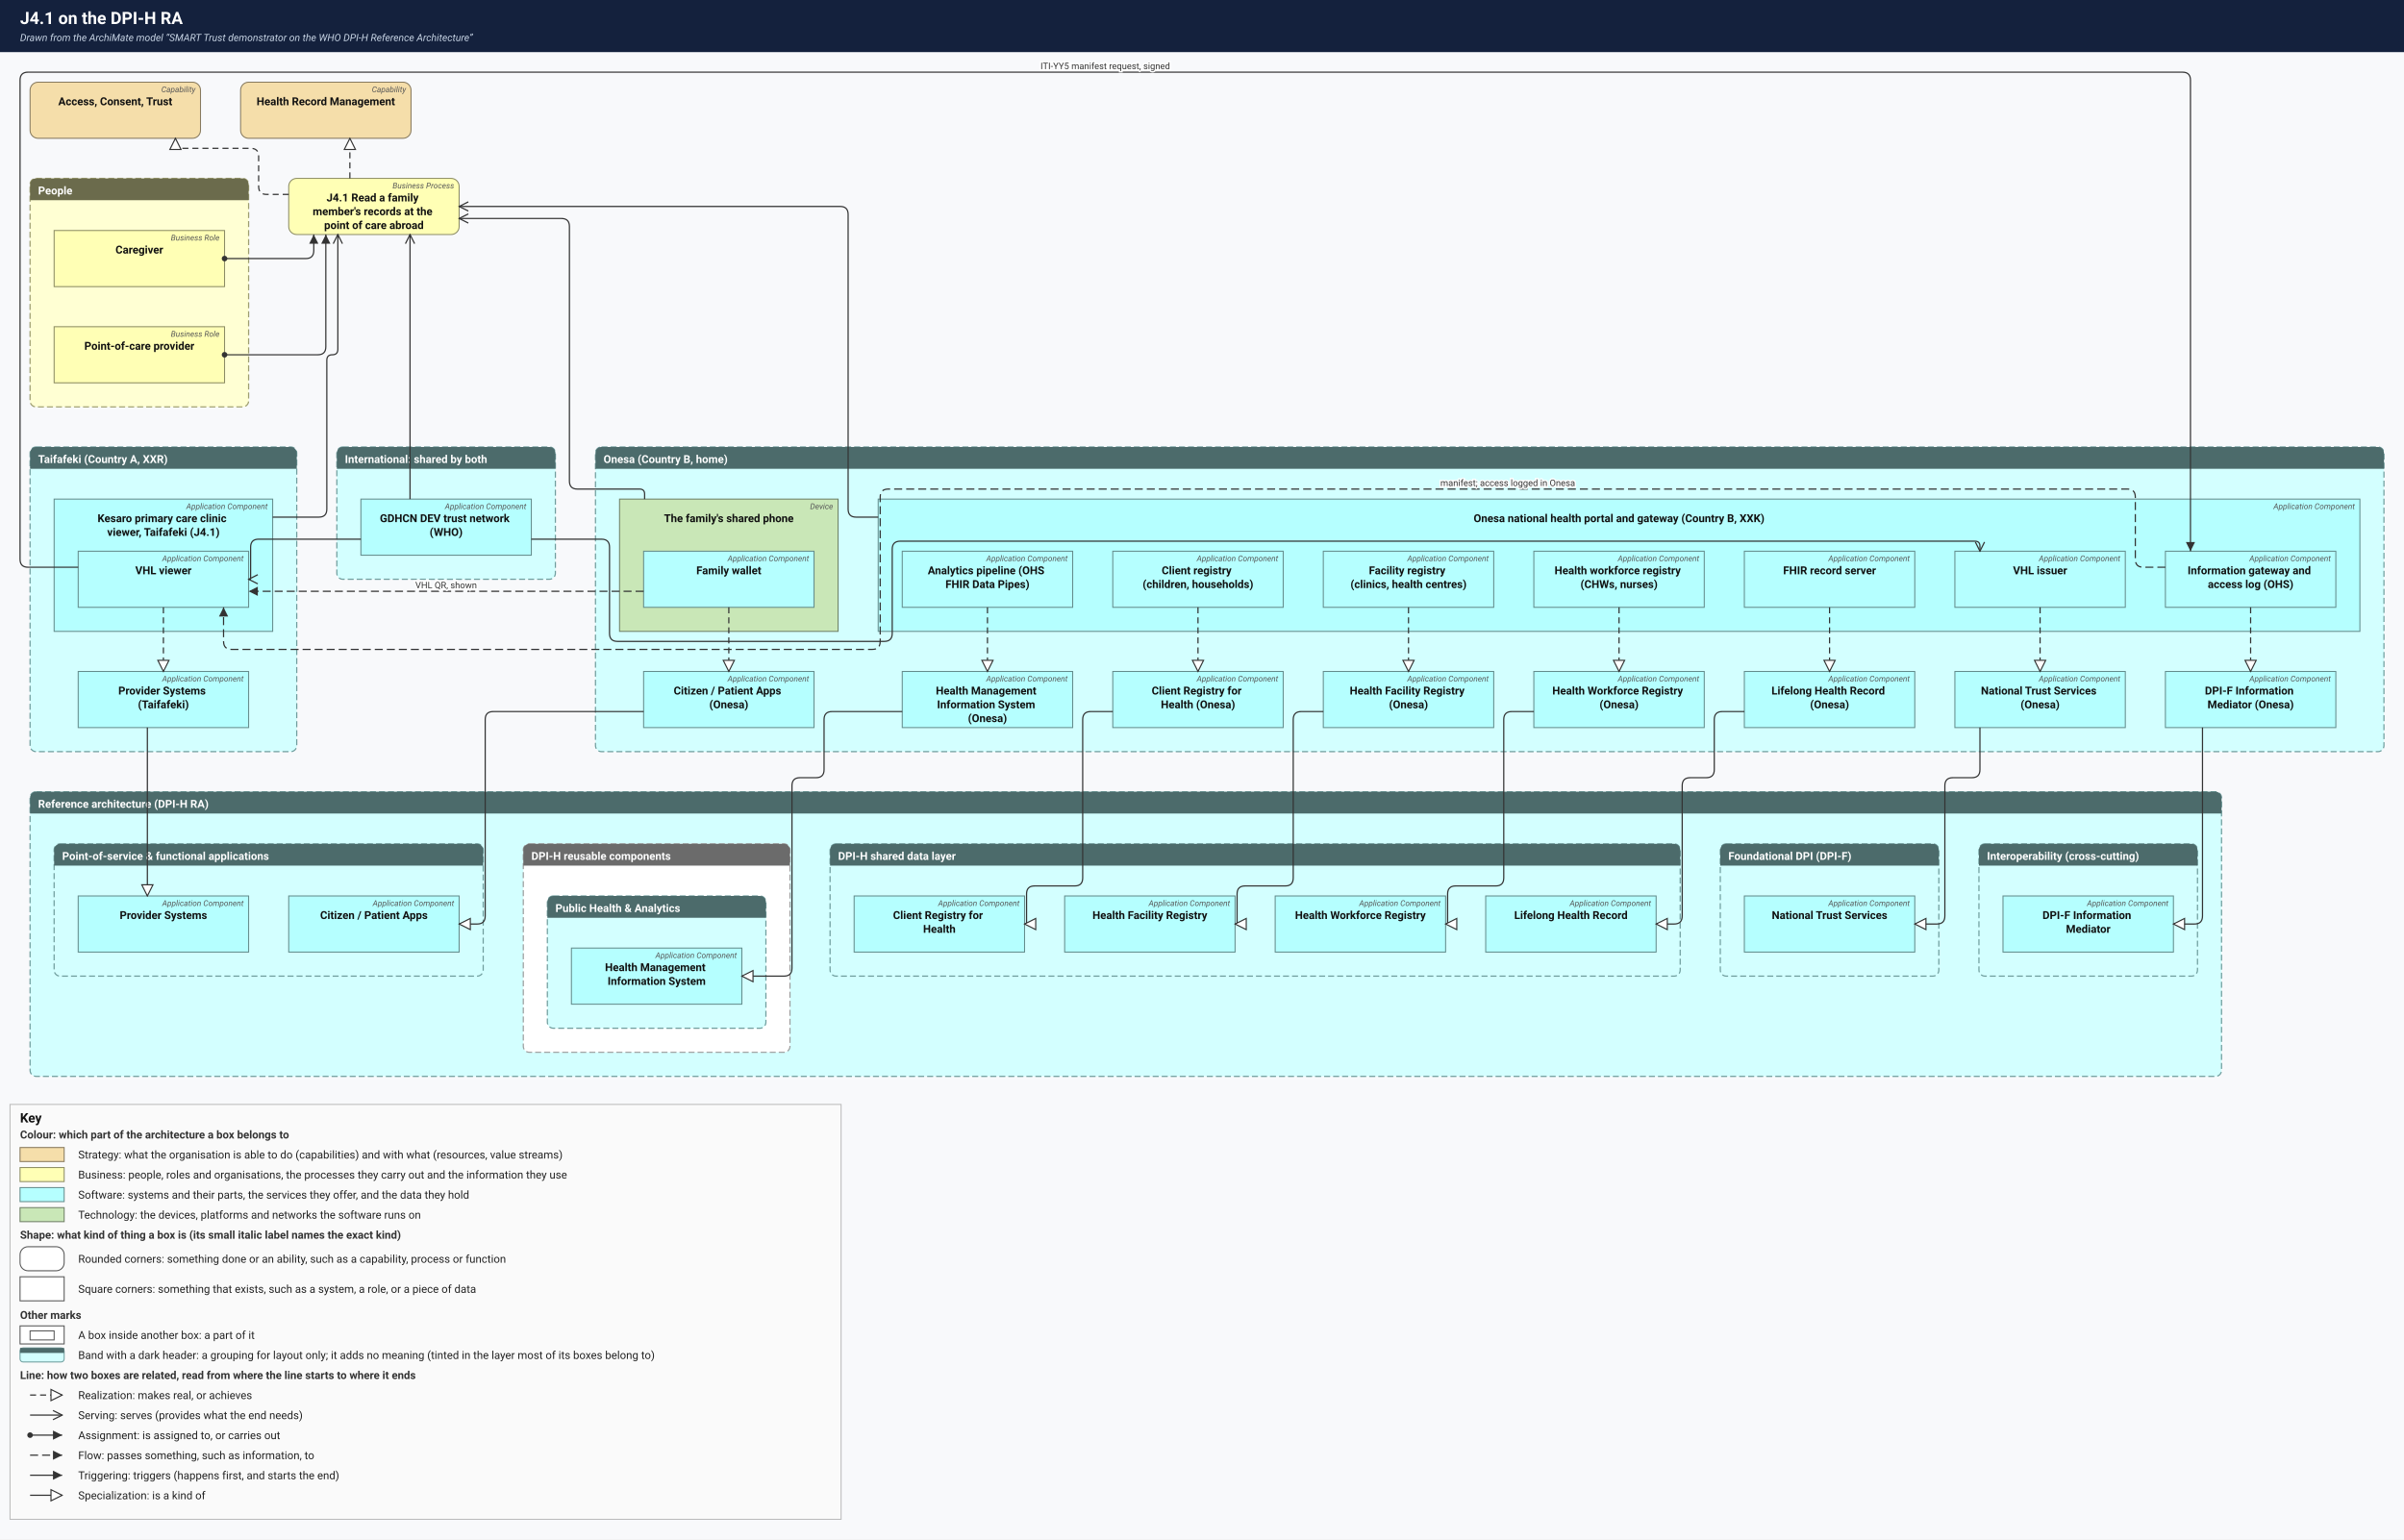
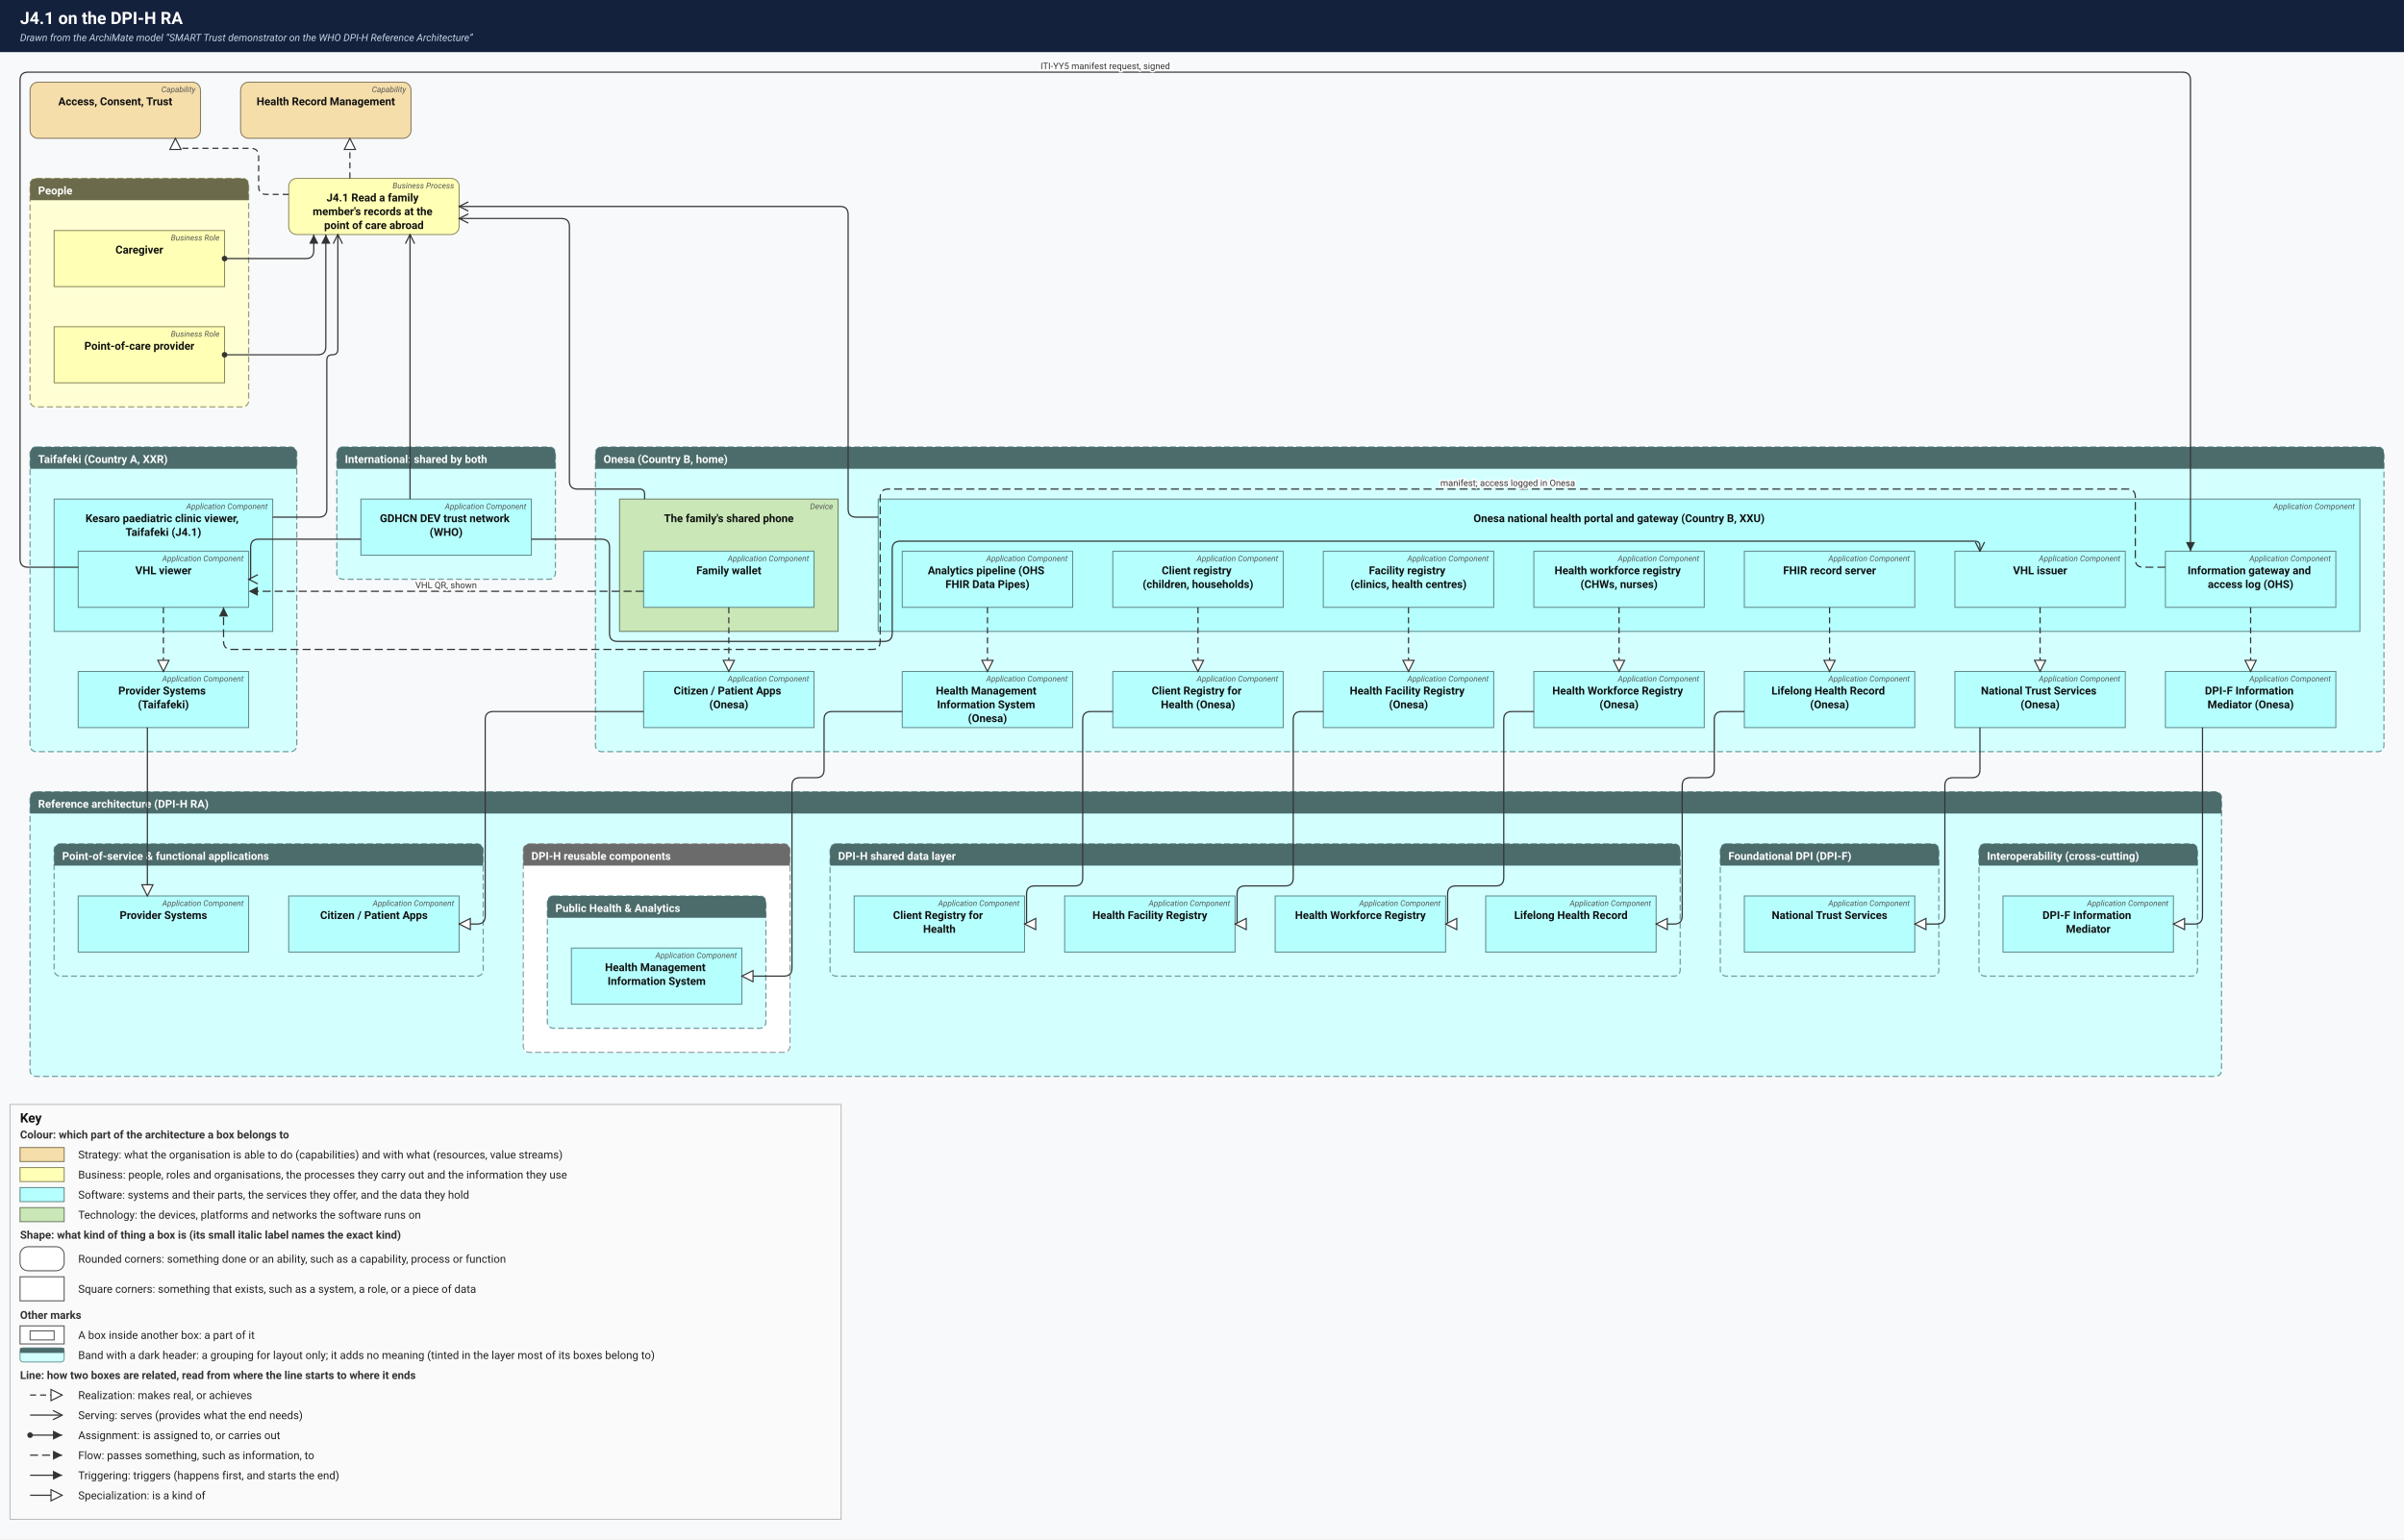
<svg xmlns="http://www.w3.org/2000/svg" viewBox="-6 -58 2398 1536" width="2398" height="1536" role="img" aria-labelledby="av-title">
  <style>
.av-name{font:600 11px system-ui, -apple-system, "Segoe UI", Roboto, "Helvetica Neue", Arial, "Noto Sans", sans-serif;fill:#111}
.av-type{font:italic 8px system-ui, -apple-system, "Segoe UI", Roboto, "Helvetica Neue", Arial, "Noto Sans", sans-serif;fill:#555}
.av-group{font:600 11px system-ui, -apple-system, "Segoe UI", Roboto, "Helvetica Neue", Arial, "Noto Sans", sans-serif;fill:#333}
.av-note{font:10px system-ui, -apple-system, "Segoe UI", Roboto, "Helvetica Neue", Arial, "Noto Sans", sans-serif;fill:#222}
.av-key{font:11px system-ui, -apple-system, "Segoe UI", Roboto, "Helvetica Neue", Arial, "Noto Sans", sans-serif;fill:#222}
.av-keyh{font:600 11px system-ui, -apple-system, "Segoe UI", Roboto, "Helvetica Neue", Arial, "Noto Sans", sans-serif;fill:#333}
.av-keyt{font:700 13px system-ui, -apple-system, "Segoe UI", Roboto, "Helvetica Neue", Arial, "Noto Sans", sans-serif;fill:#111}
.av-rel{font:9px system-ui, -apple-system, "Segoe UI", Roboto, "Helvetica Neue", Arial, "Noto Sans", sans-serif;fill:#333;paint-order:stroke;stroke:#fff;stroke-width:3px}
a:hover rect,a:hover polygon,a:focus rect,a:focus polygon{stroke:#06c;stroke-width:2.5}
</style>
  <defs>
    <marker id="arrow-open" viewBox="0 0 12 12" refX="11" refY="6" markerWidth="11" markerHeight="11" orient="auto-start-reverse" markerUnits="userSpaceOnUse">
      <path d="M1 1 L11 6 L1 11" fill="none" stroke="#333" stroke-width="1.3" />
    </marker>
    <marker id="arrow-filled" viewBox="0 0 12 12" refX="11" refY="6" markerWidth="11" markerHeight="11" orient="auto-start-reverse" markerUnits="userSpaceOnUse">
      <path d="M1 1 L11 6 L1 11 Z" fill="#333" />
    </marker>
    <marker id="arrow-small" viewBox="0 0 10 10" refX="9" refY="5" markerWidth="8" markerHeight="8" orient="auto-start-reverse" markerUnits="userSpaceOnUse">
      <path d="M1 1 L9 5 L1 9" fill="none" stroke="#333" stroke-width="1.2" />
    </marker>
    <marker id="triangle-hollow" viewBox="0 0 14 14" refX="13" refY="7" markerWidth="13" markerHeight="13" orient="auto-start-reverse" markerUnits="userSpaceOnUse">
      <path d="M1 1 L13 7 L1 13 Z" fill="#fff" stroke="#333" stroke-width="1.2" />
    </marker>
    <marker id="diamond-filled" viewBox="0 0 16 10" refX="1" refY="5" markerWidth="16" markerHeight="10" orient="auto-start-reverse" markerUnits="userSpaceOnUse">
      <path d="M1 5 L8 1 L15 5 L8 9 Z" fill="#333" />
    </marker>
    <marker id="diamond-hollow" viewBox="0 0 16 10" refX="1" refY="5" markerWidth="16" markerHeight="10" orient="auto-start-reverse" markerUnits="userSpaceOnUse">
      <path d="M1 5 L8 1 L15 5 L8 9 Z" fill="#fff" stroke="#333" stroke-width="1.2" />
    </marker>
    <marker id="dot" viewBox="0 0 8 8" refX="4" refY="4" markerWidth="7" markerHeight="7" orient="auto" markerUnits="userSpaceOnUse">
      <circle cx="4" cy="4" r="3.2" fill="#333" />
    </marker>
    <pattern id="missing" width="8" height="8" patternUnits="userSpaceOnUse" patternTransform="rotate(45)">
      <rect width="8" height="8" fill="#fff" />
      <line x1="0" y1="0" x2="0" y2="8" stroke="#d33" stroke-width="2" />
    </pattern>
  </defs>
  <rect x="-6" y="-58" width="2398" height="1536" fill="#f8f9fb" />
  <rect x="-6" y="-58" width="2398" height="52" fill="#14213d" />
  <text x="14" y="-34" style="font:700 17px system-ui, -apple-system, &quot;Segoe UI&quot;, Roboto, &quot;Helvetica Neue&quot;, Arial, &quot;Noto Sans&quot;, sans-serif;fill:#fff">J4.1 on the DPI-H RA</text>
  <text x="14" y="-17" style="font:italic 10px system-ui, -apple-system, &quot;Segoe UI&quot;, Roboto, &quot;Helvetica Neue&quot;, Arial, &quot;Noto Sans&quot;, sans-serif;fill:#c9d6e6">Drawn from the ArchiMate model “SMART Trust demonstrator on the WHO DPI-H Reference Architecture”</text>
  <a href="../../../en/smart-trust-demo/archimate/0.1.0/element/access-consent-trust/" target="_top">
    <rect x="24" y="24" width="170" height="56" rx="8" fill="#f5deaa" stroke="#877a5e" stroke-width="1" />
    <text class="av-type" x="189" y="34" text-anchor="end">Capability</text>
    <text class="av-name" x="109" y="47" text-anchor="middle">
      <tspan x="109" dy="0">Access, Consent, Trust</tspan>
    </text>
  </a>
  <a href="../../../en/smart-trust-demo/archimate/0.1.0/element/health-record-management/" target="_top">
    <rect x="234" y="24" width="170" height="56" rx="8" fill="#f5deaa" stroke="#877a5e" stroke-width="1" />
    <text class="av-type" x="399" y="34" text-anchor="end">Capability</text>
    <text class="av-name" x="319" y="47" text-anchor="middle">
      <tspan x="319" dy="0">Health Record Management</tspan>
    </text>
  </a>
  <a href="../../../en/smart-trust-demo/archimate/0.1.0/element/people/" target="_top">
    <rect x="24" y="120" width="218" height="228" rx="6" fill="#ffffd3" stroke="#9e9e70" stroke-width="1.2" stroke-dasharray="6 3" />
    <path d="M24 126 a6 6 0 0 1 6 -6 h206 a6 6 0 0 1 6 6 v15.75 h-218 z" fill="#6b6b4c" />
    <text class="av-group" x="32" y="136" style="fill:#fff">People</text>
  </a>
  <a href="../../../en/smart-trust-demo/archimate/0.1.0/element/caregiver/" target="_top">
    <rect x="48" y="172" width="170" height="56" fill="#ffffb5" stroke="#8c8c64" stroke-width="1" />
    <text class="av-type" x="213" y="182" text-anchor="end">Business Role</text>
    <text class="av-name" x="133" y="195" text-anchor="middle">
      <tspan x="133" dy="0">Caregiver</tspan>
    </text>
  </a>
  <a href="../../../en/smart-trust-demo/archimate/0.1.0/element/point-of-care-provider/" target="_top">
    <rect x="48" y="268" width="170" height="56" fill="#ffffb5" stroke="#8c8c64" stroke-width="1" />
    <text class="av-type" x="213" y="278" text-anchor="end">Business Role</text>
    <text class="av-name" x="133" y="291" text-anchor="middle">
      <tspan x="133" dy="0">Point-of-care provider</tspan>
    </text>
  </a>
  <a href="../../../en/smart-trust-demo/archimate/0.1.0/element/j4-1-read-a-family-member-s-records-at-the-point-of-care/" target="_top">
    <rect x="282" y="120" width="170" height="56" rx="8" fill="#ffffb5" stroke="#8c8c64" stroke-width="1" />
    <text class="av-type" x="447" y="130" text-anchor="end">Business Process</text>
    <text class="av-name" x="367" y="143" text-anchor="middle">
      <tspan x="367" dy="0">J4.1 Read a family</tspan>
      <tspan x="367" dy="13.75">member's records at the</tspan>
      <tspan x="367" dy="13.75">point of care abroad</tspan>
    </text>
  </a>
  <a href="../../../en/smart-trust-demo/archimate/0.1.0/element/taifafeki-country-a-xxr/" target="_top">
    <rect x="24" y="388" width="266" height="304" rx="6" fill="#d3ffff" stroke="#709e9e" stroke-width="1.2" stroke-dasharray="6 3" />
    <path d="M24 394 a6 6 0 0 1 6 -6 h254 a6 6 0 0 1 6 6 v15.75 h-266 z" fill="#4c6b6b" />
    <text class="av-group" x="32" y="404" style="fill:#fff">Taifafeki (Country A, XXR)</text>
  </a>
-   <a href="../../../en/smart-trust-demo/archimate/0.1.0/element/kesaro-primary-care-clinic-viewer-taifafeki-j4-1/" target="_top">
+   <a href="../../../en/smart-trust-demo/archimate/0.1.0/element/kesaro-paediatric-clinic-viewer-taifafeki-j4-1/" target="_top">
    <rect x="48" y="440" width="218" height="132" fill="#b5ffff" stroke="#648c8c" stroke-width="1" />
    <text class="av-type" x="261" y="450" text-anchor="end">Application Component</text>
    <text class="av-name" x="157" y="463" text-anchor="middle">
-       <tspan x="157" dy="0">Kesaro primary care clinic</tspan>
-       <tspan x="157" dy="13.75">viewer, Taifafeki (J4.1)</tspan>
+       <tspan x="157" dy="0">Kesaro paediatric clinic viewer,</tspan>
+       <tspan x="157" dy="13.75">Taifafeki (J4.1)</tspan>
    </text>
  </a>
  <a href="../../../en/smart-trust-demo/archimate/0.1.0/element/vhl-viewer/" target="_top">
    <rect x="72" y="492" width="170" height="56" fill="#b5ffff" stroke="#648c8c" stroke-width="1" />
    <text class="av-type" x="237" y="502" text-anchor="end">Application Component</text>
    <text class="av-name" x="157" y="515" text-anchor="middle">
      <tspan x="157" dy="0">VHL viewer</tspan>
    </text>
  </a>
  <a href="../../../en/smart-trust-demo/archimate/0.1.0/element/provider-systems-taifafeki/" target="_top">
    <rect x="72" y="612" width="170" height="56" fill="#b5ffff" stroke="#648c8c" stroke-width="1" />
    <text class="av-type" x="237" y="622" text-anchor="end">Application Component</text>
    <text class="av-name" x="157" y="635" text-anchor="middle">
      <tspan x="157" dy="0">Provider Systems</tspan>
      <tspan x="157" dy="13.75">(Taifafeki)</tspan>
    </text>
  </a>
  <a href="../../../en/smart-trust-demo/archimate/0.1.0/element/international-shared-by-both/" target="_top">
    <rect x="330" y="388" width="218" height="132" rx="6" fill="#d3ffff" stroke="#709e9e" stroke-width="1.2" stroke-dasharray="6 3" />
    <path d="M330 394 a6 6 0 0 1 6 -6 h206 a6 6 0 0 1 6 6 v15.75 h-218 z" fill="#4c6b6b" />
    <text class="av-group" x="338" y="404" style="fill:#fff">International: shared by both</text>
  </a>
  <a href="../../../en/smart-trust-demo/archimate/0.1.0/element/gdhcn-dev-trust-network-who/" target="_top">
    <rect x="354" y="440" width="170" height="56" fill="#b5ffff" stroke="#648c8c" stroke-width="1" />
    <text class="av-type" x="519" y="450" text-anchor="end">Application Component</text>
    <text class="av-name" x="439" y="463" text-anchor="middle">
      <tspan x="439" dy="0">GDHCN DEV trust network</tspan>
      <tspan x="439" dy="13.75">(WHO)</tspan>
    </text>
  </a>
  <a href="../../../en/smart-trust-demo/archimate/0.1.0/element/onesa-country-b-home/" target="_top">
    <rect x="588" y="388" width="1784" height="304" rx="6" fill="#d3ffff" stroke="#709e9e" stroke-width="1.2" stroke-dasharray="6 3" />
    <path d="M588 394 a6 6 0 0 1 6 -6 h1772 a6 6 0 0 1 6 6 v15.75 h-1784 z" fill="#4c6b6b" />
    <text class="av-group" x="596" y="404" style="fill:#fff">Onesa (Country B, home)</text>
  </a>
  <a href="../../../en/smart-trust-demo/archimate/0.1.0/element/the-family-s-shared-phone/" target="_top">
    <rect x="612" y="440" width="218" height="132" fill="#c9e7b7" stroke="#6f7f65" stroke-width="1" />
    <text class="av-type" x="825" y="450" text-anchor="end">Device</text>
    <text class="av-name" x="721" y="463" text-anchor="middle">
      <tspan x="721" dy="0">The family's shared phone</tspan>
    </text>
  </a>
  <a href="../../../en/smart-trust-demo/archimate/0.1.0/element/family-wallet/" target="_top">
    <rect x="636" y="492" width="170" height="56" fill="#b5ffff" stroke="#648c8c" stroke-width="1" />
    <text class="av-type" x="801" y="502" text-anchor="end">Application Component</text>
    <text class="av-name" x="721" y="515" text-anchor="middle">
      <tspan x="721" dy="0">Family wallet</tspan>
    </text>
  </a>
-   <a href="../../../en/smart-trust-demo/archimate/0.1.0/element/onesa-national-health-portal-and-gateway-country-b-xxk/" target="_top">
+   <a href="../../../en/smart-trust-demo/archimate/0.1.0/element/onesa-national-health-portal-and-gateway-country-b-xxu/" target="_top">
    <rect x="870" y="440" width="1478" height="132" fill="#b5ffff" stroke="#648c8c" stroke-width="1" />
    <text class="av-type" x="2343" y="450" text-anchor="end">Application Component</text>
    <text class="av-name" x="1609" y="463" text-anchor="middle">
-       <tspan x="1609" dy="0">Onesa national health portal and gateway (Country B, XXK)</tspan>
+       <tspan x="1609" dy="0">Onesa national health portal and gateway (Country B, XXU)</tspan>
    </text>
  </a>
  <a href="../../../en/smart-trust-demo/archimate/0.1.0/element/analytics-pipeline-ohs-fhir-data-pipes/" target="_top">
    <rect x="894" y="492" width="170" height="56" fill="#b5ffff" stroke="#648c8c" stroke-width="1" />
    <text class="av-type" x="1059" y="502" text-anchor="end">Application Component</text>
    <text class="av-name" x="979" y="515" text-anchor="middle">
      <tspan x="979" dy="0">Analytics pipeline (OHS</tspan>
      <tspan x="979" dy="13.75">FHIR Data Pipes)</tspan>
    </text>
  </a>
  <a href="../../../en/smart-trust-demo/archimate/0.1.0/element/client-registry-children-households/" target="_top">
    <rect x="1104" y="492" width="170" height="56" fill="#b5ffff" stroke="#648c8c" stroke-width="1" />
    <text class="av-type" x="1269" y="502" text-anchor="end">Application Component</text>
    <text class="av-name" x="1189" y="515" text-anchor="middle">
      <tspan x="1189" dy="0">Client registry</tspan>
      <tspan x="1189" dy="13.75">(children, households)</tspan>
    </text>
  </a>
  <a href="../../../en/smart-trust-demo/archimate/0.1.0/element/facility-registry-clinics-health-centres/" target="_top">
    <rect x="1314" y="492" width="170" height="56" fill="#b5ffff" stroke="#648c8c" stroke-width="1" />
    <text class="av-type" x="1479" y="502" text-anchor="end">Application Component</text>
    <text class="av-name" x="1399" y="515" text-anchor="middle">
      <tspan x="1399" dy="0">Facility registry</tspan>
      <tspan x="1399" dy="13.75">(clinics, health centres)</tspan>
    </text>
  </a>
  <a href="../../../en/smart-trust-demo/archimate/0.1.0/element/health-workforce-registry-chws-nurses/" target="_top">
    <rect x="1524" y="492" width="170" height="56" fill="#b5ffff" stroke="#648c8c" stroke-width="1" />
    <text class="av-type" x="1689" y="502" text-anchor="end">Application Component</text>
    <text class="av-name" x="1609" y="515" text-anchor="middle">
      <tspan x="1609" dy="0">Health workforce registry</tspan>
      <tspan x="1609" dy="13.75">(CHWs, nurses)</tspan>
    </text>
  </a>
  <a href="../../../en/smart-trust-demo/archimate/0.1.0/element/fhir-record-server/" target="_top">
    <rect x="1734" y="492" width="170" height="56" fill="#b5ffff" stroke="#648c8c" stroke-width="1" />
    <text class="av-type" x="1899" y="502" text-anchor="end">Application Component</text>
    <text class="av-name" x="1819" y="515" text-anchor="middle">
      <tspan x="1819" dy="0">FHIR record server</tspan>
    </text>
  </a>
  <a href="../../../en/smart-trust-demo/archimate/0.1.0/element/vhl-issuer/" target="_top">
    <rect x="1944" y="492" width="170" height="56" fill="#b5ffff" stroke="#648c8c" stroke-width="1" />
    <text class="av-type" x="2109" y="502" text-anchor="end">Application Component</text>
    <text class="av-name" x="2029" y="515" text-anchor="middle">
      <tspan x="2029" dy="0">VHL issuer</tspan>
    </text>
  </a>
  <a href="../../../en/smart-trust-demo/archimate/0.1.0/element/information-gateway-and-access-log-ohs/" target="_top">
    <rect x="2154" y="492" width="170" height="56" fill="#b5ffff" stroke="#648c8c" stroke-width="1" />
    <text class="av-type" x="2319" y="502" text-anchor="end">Application Component</text>
    <text class="av-name" x="2239" y="515" text-anchor="middle">
      <tspan x="2239" dy="0">Information gateway and</tspan>
      <tspan x="2239" dy="13.75">access log (OHS)</tspan>
    </text>
  </a>
  <a href="../../../en/smart-trust-demo/archimate/0.1.0/element/citizen-patient-apps-onesa/" target="_top">
    <rect x="636" y="612" width="170" height="56" fill="#b5ffff" stroke="#648c8c" stroke-width="1" />
    <text class="av-type" x="801" y="622" text-anchor="end">Application Component</text>
    <text class="av-name" x="721" y="635" text-anchor="middle">
      <tspan x="721" dy="0">Citizen / Patient Apps</tspan>
      <tspan x="721" dy="13.75">(Onesa)</tspan>
    </text>
  </a>
  <a href="../../../en/smart-trust-demo/archimate/0.1.0/element/health-management-information-system-onesa/" target="_top">
    <rect x="894" y="612" width="170" height="56" fill="#b5ffff" stroke="#648c8c" stroke-width="1" />
    <text class="av-type" x="1059" y="622" text-anchor="end">Application Component</text>
    <text class="av-name" x="979" y="635" text-anchor="middle">
      <tspan x="979" dy="0">Health Management</tspan>
      <tspan x="979" dy="13.75">Information System</tspan>
      <tspan x="979" dy="13.75">(Onesa)</tspan>
    </text>
  </a>
  <a href="../../../en/smart-trust-demo/archimate/0.1.0/element/client-registry-for-health-onesa/" target="_top">
    <rect x="1104" y="612" width="170" height="56" fill="#b5ffff" stroke="#648c8c" stroke-width="1" />
    <text class="av-type" x="1269" y="622" text-anchor="end">Application Component</text>
    <text class="av-name" x="1189" y="635" text-anchor="middle">
      <tspan x="1189" dy="0">Client Registry for</tspan>
      <tspan x="1189" dy="13.75">Health (Onesa)</tspan>
    </text>
  </a>
  <a href="../../../en/smart-trust-demo/archimate/0.1.0/element/health-facility-registry-onesa/" target="_top">
    <rect x="1314" y="612" width="170" height="56" fill="#b5ffff" stroke="#648c8c" stroke-width="1" />
    <text class="av-type" x="1479" y="622" text-anchor="end">Application Component</text>
    <text class="av-name" x="1399" y="635" text-anchor="middle">
      <tspan x="1399" dy="0">Health Facility Registry</tspan>
      <tspan x="1399" dy="13.75">(Onesa)</tspan>
    </text>
  </a>
  <a href="../../../en/smart-trust-demo/archimate/0.1.0/element/health-workforce-registry-onesa/" target="_top">
    <rect x="1524" y="612" width="170" height="56" fill="#b5ffff" stroke="#648c8c" stroke-width="1" />
    <text class="av-type" x="1689" y="622" text-anchor="end">Application Component</text>
    <text class="av-name" x="1609" y="635" text-anchor="middle">
      <tspan x="1609" dy="0">Health Workforce Registry</tspan>
      <tspan x="1609" dy="13.75">(Onesa)</tspan>
    </text>
  </a>
  <a href="../../../en/smart-trust-demo/archimate/0.1.0/element/lifelong-health-record-onesa/" target="_top">
    <rect x="1734" y="612" width="170" height="56" fill="#b5ffff" stroke="#648c8c" stroke-width="1" />
    <text class="av-type" x="1899" y="622" text-anchor="end">Application Component</text>
    <text class="av-name" x="1819" y="635" text-anchor="middle">
      <tspan x="1819" dy="0">Lifelong Health Record</tspan>
      <tspan x="1819" dy="13.75">(Onesa)</tspan>
    </text>
  </a>
  <a href="../../../en/smart-trust-demo/archimate/0.1.0/element/national-trust-services-onesa/" target="_top">
    <rect x="1944" y="612" width="170" height="56" fill="#b5ffff" stroke="#648c8c" stroke-width="1" />
    <text class="av-type" x="2109" y="622" text-anchor="end">Application Component</text>
    <text class="av-name" x="2029" y="635" text-anchor="middle">
      <tspan x="2029" dy="0">National Trust Services</tspan>
      <tspan x="2029" dy="13.75">(Onesa)</tspan>
    </text>
  </a>
  <a href="../../../en/smart-trust-demo/archimate/0.1.0/element/dpi-f-information-mediator-onesa/" target="_top">
    <rect x="2154" y="612" width="170" height="56" fill="#b5ffff" stroke="#648c8c" stroke-width="1" />
    <text class="av-type" x="2319" y="622" text-anchor="end">Application Component</text>
    <text class="av-name" x="2239" y="635" text-anchor="middle">
      <tspan x="2239" dy="0">DPI-F Information</tspan>
      <tspan x="2239" dy="13.75">Mediator (Onesa)</tspan>
    </text>
  </a>
  <a href="../../../en/smart-trust-demo/archimate/0.1.0/element/reference-architecture-dpi-h-ra/" target="_top">
    <rect x="24" y="732" width="2186" height="284" rx="6" fill="#d3ffff" stroke="#709e9e" stroke-width="1.2" stroke-dasharray="6 3" />
    <path d="M24 738 a6 6 0 0 1 6 -6 h2174 a6 6 0 0 1 6 6 v15.75 h-2186 z" fill="#4c6b6b" />
    <text class="av-group" x="32" y="748" style="fill:#fff">Reference architecture (DPI-H RA)</text>
  </a>
  <a href="../../../en/smart-trust-demo/archimate/0.1.0/element/point-of-service-functional-applications/" target="_top">
    <rect x="48" y="784" width="428" height="132" rx="6" fill="#d3ffff" stroke="#709e9e" stroke-width="1.2" stroke-dasharray="6 3" />
    <path d="M48 790 a6 6 0 0 1 6 -6 h416 a6 6 0 0 1 6 6 v15.75 h-428 z" fill="#4c6b6b" />
    <text class="av-group" x="56" y="800" style="fill:#fff">Point-of-service &amp; functional applications</text>
  </a>
  <a href="../../../en/smart-trust-demo/archimate/0.1.0/element/provider-systems/" target="_top">
    <rect x="72" y="836" width="170" height="56" fill="#b5ffff" stroke="#648c8c" stroke-width="1" />
    <text class="av-type" x="237" y="846" text-anchor="end">Application Component</text>
    <text class="av-name" x="157" y="859" text-anchor="middle">
      <tspan x="157" dy="0">Provider Systems</tspan>
    </text>
  </a>
  <a href="../../../en/smart-trust-demo/archimate/0.1.0/element/citizen-patient-apps/" target="_top">
    <rect x="282" y="836" width="170" height="56" fill="#b5ffff" stroke="#648c8c" stroke-width="1" />
    <text class="av-type" x="447" y="846" text-anchor="end">Application Component</text>
    <text class="av-name" x="367" y="859" text-anchor="middle">
      <tspan x="367" dy="0">Citizen / Patient Apps</tspan>
    </text>
  </a>
  <a href="../../../en/smart-trust-demo/archimate/0.1.0/element/dpi-h-reusable-components/" target="_top">
    <rect x="516" y="784" width="266" height="208" rx="6" fill="#ffffff" stroke="#9e9e9e" stroke-width="1.2" stroke-dasharray="6 3" />
    <path d="M516 790 a6 6 0 0 1 6 -6 h254 a6 6 0 0 1 6 6 v15.75 h-266 z" fill="#6b6b6b" />
    <text class="av-group" x="524" y="800" style="fill:#fff">DPI-H reusable components</text>
  </a>
  <a href="../../../en/smart-trust-demo/archimate/0.1.0/element/public-health-analytics/" target="_top">
    <rect x="540" y="836" width="218" height="132" rx="6" fill="#d3ffff" stroke="#709e9e" stroke-width="1.2" stroke-dasharray="6 3" />
    <path d="M540 842 a6 6 0 0 1 6 -6 h206 a6 6 0 0 1 6 6 v15.75 h-218 z" fill="#4c6b6b" />
    <text class="av-group" x="548" y="852" style="fill:#fff">Public Health &amp; Analytics</text>
  </a>
  <a href="../../../en/smart-trust-demo/archimate/0.1.0/element/health-management-information-system/" target="_top">
    <rect x="564" y="888" width="170" height="56" fill="#b5ffff" stroke="#648c8c" stroke-width="1" />
    <text class="av-type" x="729" y="898" text-anchor="end">Application Component</text>
    <text class="av-name" x="649" y="911" text-anchor="middle">
      <tspan x="649" dy="0">Health Management</tspan>
      <tspan x="649" dy="13.75">Information System</tspan>
    </text>
  </a>
  <a href="../../../en/smart-trust-demo/archimate/0.1.0/element/dpi-h-shared-data-layer/" target="_top">
    <rect x="822" y="784" width="848" height="132" rx="6" fill="#d3ffff" stroke="#709e9e" stroke-width="1.2" stroke-dasharray="6 3" />
    <path d="M822 790 a6 6 0 0 1 6 -6 h836 a6 6 0 0 1 6 6 v15.75 h-848 z" fill="#4c6b6b" />
    <text class="av-group" x="830" y="800" style="fill:#fff">DPI-H shared data layer</text>
  </a>
  <a href="../../../en/smart-trust-demo/archimate/0.1.0/element/client-registry-for-health/" target="_top">
    <rect x="846" y="836" width="170" height="56" fill="#b5ffff" stroke="#648c8c" stroke-width="1" />
    <text class="av-type" x="1011" y="846" text-anchor="end">Application Component</text>
    <text class="av-name" x="931" y="859" text-anchor="middle">
      <tspan x="931" dy="0">Client Registry for</tspan>
      <tspan x="931" dy="13.75">Health</tspan>
    </text>
  </a>
  <a href="../../../en/smart-trust-demo/archimate/0.1.0/element/health-facility-registry/" target="_top">
    <rect x="1056" y="836" width="170" height="56" fill="#b5ffff" stroke="#648c8c" stroke-width="1" />
    <text class="av-type" x="1221" y="846" text-anchor="end">Application Component</text>
    <text class="av-name" x="1141" y="859" text-anchor="middle">
      <tspan x="1141" dy="0">Health Facility Registry</tspan>
    </text>
  </a>
  <a href="../../../en/smart-trust-demo/archimate/0.1.0/element/health-workforce-registry/" target="_top">
    <rect x="1266" y="836" width="170" height="56" fill="#b5ffff" stroke="#648c8c" stroke-width="1" />
    <text class="av-type" x="1431" y="846" text-anchor="end">Application Component</text>
    <text class="av-name" x="1351" y="859" text-anchor="middle">
      <tspan x="1351" dy="0">Health Workforce Registry</tspan>
    </text>
  </a>
  <a href="../../../en/smart-trust-demo/archimate/0.1.0/element/lifelong-health-record/" target="_top">
    <rect x="1476" y="836" width="170" height="56" fill="#b5ffff" stroke="#648c8c" stroke-width="1" />
    <text class="av-type" x="1641" y="846" text-anchor="end">Application Component</text>
    <text class="av-name" x="1561" y="859" text-anchor="middle">
      <tspan x="1561" dy="0">Lifelong Health Record</tspan>
    </text>
  </a>
  <a href="../../../en/smart-trust-demo/archimate/0.1.0/element/foundational-dpi-dpi-f/" target="_top">
    <rect x="1710" y="784" width="218" height="132" rx="6" fill="#d3ffff" stroke="#709e9e" stroke-width="1.2" stroke-dasharray="6 3" />
    <path d="M1710 790 a6 6 0 0 1 6 -6 h206 a6 6 0 0 1 6 6 v15.75 h-218 z" fill="#4c6b6b" />
    <text class="av-group" x="1718" y="800" style="fill:#fff">Foundational DPI (DPI-F)</text>
  </a>
  <a href="../../../en/smart-trust-demo/archimate/0.1.0/element/national-trust-services/" target="_top">
    <rect x="1734" y="836" width="170" height="56" fill="#b5ffff" stroke="#648c8c" stroke-width="1" />
    <text class="av-type" x="1899" y="846" text-anchor="end">Application Component</text>
    <text class="av-name" x="1819" y="859" text-anchor="middle">
      <tspan x="1819" dy="0">National Trust Services</tspan>
    </text>
  </a>
  <a href="../../../en/smart-trust-demo/archimate/0.1.0/element/interoperability-cross-cutting/" target="_top">
    <rect x="1968" y="784" width="218" height="132" rx="6" fill="#d3ffff" stroke="#709e9e" stroke-width="1.2" stroke-dasharray="6 3" />
    <path d="M1968 790 a6 6 0 0 1 6 -6 h206 a6 6 0 0 1 6 6 v15.75 h-218 z" fill="#4c6b6b" />
    <text class="av-group" x="1976" y="800" style="fill:#fff">Interoperability (cross-cutting)</text>
  </a>
  <a href="../../../en/smart-trust-demo/archimate/0.1.0/element/dpi-f-information-mediator/" target="_top">
    <rect x="1992" y="836" width="170" height="56" fill="#b5ffff" stroke="#648c8c" stroke-width="1" />
    <text class="av-type" x="2157" y="846" text-anchor="end">Application Component</text>
    <text class="av-name" x="2077" y="859" text-anchor="middle">
      <tspan x="2077" dy="0">DPI-F Information</tspan>
      <tspan x="2077" dy="13.75">Mediator</tspan>
    </text>
  </a>
  <a href="../../../en/smart-trust-demo/archimate/0.1.0/relationship/id-38c9fc3c0a9b50f2b074748e4ccd3ce8/" target="_top">
    <path d="M218 200 L299 200 Q307 200 307 192 L307 176" fill="none" stroke="#333" stroke-width="1.2" marker-start="url(#dot)" marker-end="url(#arrow-filled)" />
    <path d="M218 200 L299 200 Q307 200 307 192 L307 176" fill="none" stroke="transparent" stroke-width="8" />
  </a>
  <a href="../../../en/smart-trust-demo/archimate/0.1.0/relationship/id-a7bcec5457055b4c82bef20c3d2e8ce7/" target="_top">
    <path d="M218 296 L311 296 Q319 296 319 288 L319 176" fill="none" stroke="#333" stroke-width="1.2" marker-start="url(#dot)" marker-end="url(#arrow-filled)" />
    <path d="M218 296 L311 296 Q319 296 319 288 L319 176" fill="none" stroke="transparent" stroke-width="8" />
  </a>
  <a href="../../../en/smart-trust-demo/archimate/0.1.0/relationship/id-229975f4de9354a58f517c2ccf48f96b/" target="_top">
    <path d="M282 136 L260 136 Q252 136 252 128 L252 98 Q252 90 244 90 L174 90 Q169 90 169 85 L169 80" fill="none" stroke="#333" stroke-width="1.2" stroke-dasharray="6 4" marker-end="url(#triangle-hollow)" />
    <path d="M282 136 L260 136 Q252 136 252 128 L252 98 Q252 90 244 90 L174 90 Q169 90 169 85 L169 80" fill="none" stroke="transparent" stroke-width="8" />
  </a>
  <a href="../../../en/smart-trust-demo/archimate/0.1.0/relationship/id-b525ac88cdb75de184a891b8a00feb0a/" target="_top">
    <path d="M343 120 L343 80" fill="none" stroke="#333" stroke-width="1.2" stroke-dasharray="6 4" marker-end="url(#triangle-hollow)" />
    <path d="M343 120 L343 80" fill="none" stroke="transparent" stroke-width="8" />
  </a>
  <a href="../../../en/smart-trust-demo/archimate/0.1.0/relationship/id-d08417fba5a354c3adb9d995fb3226d2/" target="_top">
    <path d="M266 458 L312 458 Q320 458 320 450 L320 301.5 Q320 296 325.5 296 L325.5 296 Q331 296 331 290.5 L331 176" fill="none" stroke="#333" stroke-width="1.2" marker-end="url(#arrow-open)" />
    <path d="M266 458 L312 458 Q320 458 320 450 L320 301.5 Q320 296 325.5 296 L325.5 296 Q331 296 331 290.5 L331 176" fill="none" stroke="transparent" stroke-width="8" />
  </a>
  <a href="../../../en/smart-trust-demo/archimate/0.1.0/relationship/id-8de314fa79b355bf97bbb776b1085d83/" target="_top">
    <path d="M157 548 L157 612" fill="none" stroke="#333" stroke-width="1.2" stroke-dasharray="6 4" marker-end="url(#triangle-hollow)" />
    <path d="M157 548 L157 612" fill="none" stroke="transparent" stroke-width="8" />
  </a>
  <a href="../../../en/smart-trust-demo/archimate/0.1.0/relationship/id-08726d2ea2745328af5e00b0a3016df9/" target="_top">
    <path d="M72 508 L22 508 Q14 508 14 500 L14 22 Q14 14 22 14 L1088 14 Q1096 14 1104 14 L2171 14 Q2179 14 2179 22 L2179 492" fill="none" stroke="#333" stroke-width="1.2" marker-end="url(#arrow-filled)" />
    <path d="M72 508 L22 508 Q14 508 14 500 L14 22 Q14 14 22 14 L1088 14 Q1096 14 1104 14 L2171 14 Q2179 14 2179 22 L2179 492" fill="none" stroke="transparent" stroke-width="8" />
    <text class="av-rel" x="1096.5" y="11" text-anchor="middle">ITI-YY5 manifest request, signed</text>
  </a>
  <a href="../../../en/smart-trust-demo/archimate/0.1.0/relationship/id-258e4d9f872956df8dc7d84d2a89aef8/" target="_top">
    <path d="M141 668 L141 836" fill="none" stroke="#333" stroke-width="1.2" marker-end="url(#triangle-hollow)" />
    <path d="M141 668 L141 836" fill="none" stroke="transparent" stroke-width="8" />
  </a>
  <a href="../../../en/smart-trust-demo/archimate/0.1.0/relationship/id-8714b6d94c0a54b09776754b94b7cc21/" target="_top">
    <path d="M403 440 L403 176" fill="none" stroke="#333" stroke-width="1.2" marker-end="url(#arrow-open)" />
    <path d="M403 440 L403 176" fill="none" stroke="transparent" stroke-width="8" />
  </a>
  <a href="../../../en/smart-trust-demo/archimate/0.1.0/relationship/id-3fcd420fef4b53f9abf4564080c02242/" target="_top">
    <path d="M354 480 L252 480 Q244 480 244 488 L244 519 Q244 520 243 520 L242 520" fill="none" stroke="#333" stroke-width="1.2" marker-end="url(#arrow-open)" />
    <path d="M354 480 L252 480 Q244 480 244 488 L244 519 Q244 520 243 520 L242 520" fill="none" stroke="transparent" stroke-width="8" />
  </a>
  <a href="../../../en/smart-trust-demo/archimate/0.1.0/relationship/id-8d1cc9d960eb534dbaf113ae40b209c9/" target="_top">
    <path d="M524 480 L594 480 Q602 480 602 488 L602 574 Q602 582 610 582 L876 582 Q884 582 884 574 L884 490 Q884 482 892 482 L1964 482 Q1969 482 1969 487 L1969 492" fill="none" stroke="#333" stroke-width="1.2" marker-end="url(#arrow-open)" />
    <path d="M524 480 L594 480 Q602 480 602 488 L602 574 Q602 582 610 582 L876 582 Q884 582 884 574 L884 490 Q884 482 892 482 L1964 482 Q1969 482 1969 487 L1969 492" fill="none" stroke="transparent" stroke-width="8" />
  </a>
  <a href="../../../en/smart-trust-demo/archimate/0.1.0/relationship/id-ad7d466c1f955233aedea088ad691178/" target="_top">
    <path d="M637 440 L637 435 Q637 430 632 430 L570 430 Q562 430 562 422 L562 168 Q562 160 554 160 L452 160" fill="none" stroke="#333" stroke-width="1.2" marker-end="url(#arrow-open)" />
    <path d="M637 440 L637 435 Q637 430 632 430 L570 430 Q562 430 562 422 L562 168 Q562 160 554 160 L452 160" fill="none" stroke="transparent" stroke-width="8" />
  </a>
  <a href="../../../en/smart-trust-demo/archimate/0.1.0/relationship/id-51b06b0cf8a75047b021ae2205f7c1e4/" target="_top">
    <path d="M721 548 L721 612" fill="none" stroke="#333" stroke-width="1.2" stroke-dasharray="6 4" marker-end="url(#triangle-hollow)" />
    <path d="M721 548 L721 612" fill="none" stroke="transparent" stroke-width="8" />
  </a>
  <a href="../../../en/smart-trust-demo/archimate/0.1.0/relationship/id-0c2bb739f1165e89a5b8ed86d2b2af9c/" target="_top">
    <path d="M636 532 L447 532 Q439 532 431 532 L242 532" fill="none" stroke="#333" stroke-width="1.2" stroke-dasharray="8 4" marker-end="url(#arrow-filled)" />
    <path d="M636 532 L447 532 Q439 532 431 532 L242 532" fill="none" stroke="transparent" stroke-width="8" />
    <text class="av-rel" x="439" y="529" text-anchor="middle">VHL QR, shown</text>
  </a>
  <a href="../../../en/smart-trust-demo/archimate/0.1.0/relationship/id-0b8fb9c66f3052b9b0ffffea418076a7/" target="_top">
    <path d="M870 458 L848 458 Q840 458 840 450 L840 156 Q840 148 832 148 L452 148" fill="none" stroke="#333" stroke-width="1.2" marker-end="url(#arrow-open)" />
    <path d="M870 458 L848 458 Q840 458 840 450 L840 156 Q840 148 832 148 L452 148" fill="none" stroke="transparent" stroke-width="8" />
  </a>
  <a href="../../../en/smart-trust-demo/archimate/0.1.0/relationship/id-315d8f50e44c5c12937e9a042f2b6c10/" target="_top">
    <path d="M979 548 L979 612" fill="none" stroke="#333" stroke-width="1.2" stroke-dasharray="6 4" marker-end="url(#triangle-hollow)" />
    <path d="M979 548 L979 612" fill="none" stroke="transparent" stroke-width="8" />
  </a>
  <a href="../../../en/smart-trust-demo/archimate/0.1.0/relationship/id-e6a4679d288e51f18c9380010753f837/" target="_top">
    <path d="M1189 548 L1189 612" fill="none" stroke="#333" stroke-width="1.2" stroke-dasharray="6 4" marker-end="url(#triangle-hollow)" />
    <path d="M1189 548 L1189 612" fill="none" stroke="transparent" stroke-width="8" />
  </a>
  <a href="../../../en/smart-trust-demo/archimate/0.1.0/relationship/id-75fb8bf4cafa51faaf33e886e62b19b0/" target="_top">
    <path d="M1399 548 L1399 612" fill="none" stroke="#333" stroke-width="1.2" stroke-dasharray="6 4" marker-end="url(#triangle-hollow)" />
    <path d="M1399 548 L1399 612" fill="none" stroke="transparent" stroke-width="8" />
  </a>
  <a href="../../../en/smart-trust-demo/archimate/0.1.0/relationship/id-ec5922ccefb75a59b7256c95ce76b49a/" target="_top">
    <path d="M1609 548 L1609 612" fill="none" stroke="#333" stroke-width="1.2" stroke-dasharray="6 4" marker-end="url(#triangle-hollow)" />
    <path d="M1609 548 L1609 612" fill="none" stroke="transparent" stroke-width="8" />
  </a>
  <a href="../../../en/smart-trust-demo/archimate/0.1.0/relationship/id-519ab4ff17db5834b1e9edb4dc466237/" target="_top">
    <path d="M1819 548 L1819 612" fill="none" stroke="#333" stroke-width="1.2" stroke-dasharray="6 4" marker-end="url(#triangle-hollow)" />
    <path d="M1819 548 L1819 612" fill="none" stroke="transparent" stroke-width="8" />
  </a>
  <a href="../../../en/smart-trust-demo/archimate/0.1.0/relationship/id-1ee4050fa5ea509881b563f4523077e7/" target="_top">
    <path d="M2029 548 L2029 612" fill="none" stroke="#333" stroke-width="1.2" stroke-dasharray="6 4" marker-end="url(#triangle-hollow)" />
    <path d="M2029 548 L2029 612" fill="none" stroke="transparent" stroke-width="8" />
  </a>
  <a href="../../../en/smart-trust-demo/archimate/0.1.0/relationship/id-ca58114c692d5632a2abc4d1a78ac08f/" target="_top">
    <path d="M2239 548 L2239 612" fill="none" stroke="#333" stroke-width="1.2" stroke-dasharray="6 4" marker-end="url(#triangle-hollow)" />
    <path d="M2239 548 L2239 612" fill="none" stroke="transparent" stroke-width="8" />
  </a>
  <a href="../../../en/smart-trust-demo/archimate/0.1.0/relationship/id-a4d84374b090508ab035cd743e378210/" target="_top">
    <path d="M2154 508 L2132 508 Q2124 508 2124 500 L2124 438 Q2124 430 2116 430 L1506 430 Q1498 430 1490 430 L880 430 Q872 430 872 438 L872 582 Q872 590 864 590 L225 590 Q217 590 217 582 L217 548" fill="none" stroke="#333" stroke-width="1.2" stroke-dasharray="8 4" marker-end="url(#arrow-filled)" />
    <path d="M2154 508 L2132 508 Q2124 508 2124 500 L2124 438 Q2124 430 2116 430 L1506 430 Q1498 430 1490 430 L880 430 Q872 430 872 438 L872 582 Q872 590 864 590 L225 590 Q217 590 217 582 L217 548" fill="none" stroke="transparent" stroke-width="8" />
    <text class="av-rel" x="1498" y="427" text-anchor="middle">manifest; access logged in Onesa</text>
  </a>
  <a href="../../../en/smart-trust-demo/archimate/0.1.0/relationship/id-afc08c834ad75697ab747f8c67a564a8/" target="_top">
    <path d="M636 652 L486 652 Q478 652 478 660 L478 856 Q478 864 470 864 L452 864" fill="none" stroke="#333" stroke-width="1.2" marker-end="url(#triangle-hollow)" />
    <path d="M636 652 L486 652 Q478 652 478 660 L478 856 Q478 864 470 864 L452 864" fill="none" stroke="transparent" stroke-width="8" />
  </a>
  <a href="../../../en/smart-trust-demo/archimate/0.1.0/relationship/id-de8ed7a72f7d5d4fb2c29861c174ae61/" target="_top">
    <path d="M894 652 L824 652 Q816 652 816 660 L816 710 Q816 718 808 718 L792 718 Q784 718 784 726 L784 908 Q784 916 776 916 L734 916" fill="none" stroke="#333" stroke-width="1.2" marker-end="url(#triangle-hollow)" />
    <path d="M894 652 L824 652 Q816 652 816 660 L816 710 Q816 718 808 718 L792 718 Q784 718 784 726 L784 908 Q784 916 776 916 L734 916" fill="none" stroke="transparent" stroke-width="8" />
  </a>
  <a href="../../../en/smart-trust-demo/archimate/0.1.0/relationship/id-66cce95d19b1559cbb6331710c18d6b3/" target="_top">
    <path d="M1104 652 L1082 652 Q1074 652 1074 660 L1074 818 Q1074 826 1066 826 L1026 826 Q1018 826 1018 834 L1018 863 Q1018 864 1017 864 L1016 864" fill="none" stroke="#333" stroke-width="1.2" marker-end="url(#triangle-hollow)" />
    <path d="M1104 652 L1082 652 Q1074 652 1074 660 L1074 818 Q1074 826 1066 826 L1026 826 Q1018 826 1018 834 L1018 863 Q1018 864 1017 864 L1016 864" fill="none" stroke="transparent" stroke-width="8" />
  </a>
  <a href="../../../en/smart-trust-demo/archimate/0.1.0/relationship/id-8803a38f4c6f50f9b70f04e3a551e4d3/" target="_top">
    <path d="M1314 652 L1292 652 Q1284 652 1284 660 L1284 818 Q1284 826 1276 826 L1236 826 Q1228 826 1228 834 L1228 863 Q1228 864 1227 864 L1226 864" fill="none" stroke="#333" stroke-width="1.2" marker-end="url(#triangle-hollow)" />
    <path d="M1314 652 L1292 652 Q1284 652 1284 660 L1284 818 Q1284 826 1276 826 L1236 826 Q1228 826 1228 834 L1228 863 Q1228 864 1227 864 L1226 864" fill="none" stroke="transparent" stroke-width="8" />
  </a>
  <a href="../../../en/smart-trust-demo/archimate/0.1.0/relationship/id-ed3ed1f91c7e53699ee7269449b7c647/" target="_top">
    <path d="M1524 652 L1502 652 Q1494 652 1494 660 L1494 818 Q1494 826 1486 826 L1446 826 Q1438 826 1438 834 L1438 863 Q1438 864 1437 864 L1436 864" fill="none" stroke="#333" stroke-width="1.2" marker-end="url(#triangle-hollow)" />
    <path d="M1524 652 L1502 652 Q1494 652 1494 660 L1494 818 Q1494 826 1486 826 L1446 826 Q1438 826 1438 834 L1438 863 Q1438 864 1437 864 L1436 864" fill="none" stroke="transparent" stroke-width="8" />
  </a>
  <a href="../../../en/smart-trust-demo/archimate/0.1.0/relationship/id-d47a5207f5ef50bb83ed5a8d1789ebf3/" target="_top">
    <path d="M1734 652 L1712 652 Q1704 652 1704 660 L1704 710 Q1704 718 1696 718 L1680 718 Q1672 718 1672 726 L1672 856 Q1672 864 1664 864 L1646 864" fill="none" stroke="#333" stroke-width="1.2" marker-end="url(#triangle-hollow)" />
    <path d="M1734 652 L1712 652 Q1704 652 1704 660 L1704 710 Q1704 718 1696 718 L1680 718 Q1672 718 1672 726 L1672 856 Q1672 864 1664 864 L1646 864" fill="none" stroke="transparent" stroke-width="8" />
  </a>
  <a href="../../../en/smart-trust-demo/archimate/0.1.0/relationship/id-b337e9c8148f5ced90ec163d533f7e1a/" target="_top">
    <path d="M1969 668 L1969 710 Q1969 718 1961 718 L1942 718 Q1934 718 1934 726 L1934 856 Q1934 864 1926 864 L1904 864" fill="none" stroke="#333" stroke-width="1.2" marker-end="url(#triangle-hollow)" />
    <path d="M1969 668 L1969 710 Q1969 718 1961 718 L1942 718 Q1934 718 1934 726 L1934 856 Q1934 864 1926 864 L1904 864" fill="none" stroke="transparent" stroke-width="8" />
  </a>
  <a href="../../../en/smart-trust-demo/archimate/0.1.0/relationship/id-e84bfc5b4f2652d7804bd2c7e239aade/" target="_top">
    <path d="M2191 668 L2191 856 Q2191 864 2183 864 L2162 864" fill="none" stroke="#333" stroke-width="1.2" marker-end="url(#triangle-hollow)" />
    <path d="M2191 668 L2191 856 Q2191 864 2183 864 L2162 864" fill="none" stroke="transparent" stroke-width="8" />
  </a>
  <g class="av-legend">
    <rect x="4" y="1044" width="829" height="414" fill="#fafafa" stroke="#bbb" />
    <text class="av-keyt" x="14" y="1062">Key</text>
    <text class="av-keyh" x="14" y="1078">Colour: which part of the architecture a box belongs to</text>
    <rect x="14" y="1087" width="44" height="14" fill="#f5deaa" stroke="#877a5e" />
    <text class="av-key" x="72" y="1098">Strategy: what the organisation is able to do (capabilities) and with what (resources, value streams)</text>
    <rect x="14" y="1107" width="44" height="14" fill="#ffffb5" stroke="#8c8c64" />
    <text class="av-key" x="72" y="1118">Business: people, roles and organisations, the processes they carry out and the information they use</text>
    <rect x="14" y="1127" width="44" height="14" fill="#b5ffff" stroke="#648c8c" />
    <text class="av-key" x="72" y="1138">Software: systems and their parts, the services they offer, and the data they hold</text>
    <rect x="14" y="1147" width="44" height="14" fill="#c9e7b7" stroke="#6f7f65" />
    <text class="av-key" x="72" y="1158">Technology: the devices, platforms and networks the software runs on</text>
    <text class="av-keyh" x="14" y="1178">Shape: what kind of thing a box is (its small italic label names the exact kind)</text>
    <rect x="14" y="1186" width="44" height="24" rx="8" fill="#fff" stroke="#555" />
    <text class="av-key" x="72" y="1202">Rounded corners: something done or an ability, such as a capability, process or function</text>
    <rect x="14" y="1216" width="44" height="24" fill="#fff" stroke="#555" />
    <text class="av-key" x="72" y="1232">Square corners: something that exists, such as a system, a role, or a piece of data</text>
    <text class="av-keyh" x="14" y="1258">Other marks</text>
    <rect x="14" y="1265" width="44" height="18" fill="#fff" stroke="#555" />
    <rect x="24" y="1270" width="24" height="9" fill="#fff" stroke="#555" />
    <text class="av-key" x="72" y="1278">A box inside another box: a part of it</text>
    <rect x="14" y="1287" width="44" height="14" rx="3" fill="#d3ffff" stroke="#709e9e" />
    <rect x="14" y="1287" width="44" height="5" fill="#4c6b6b" />
    <text class="av-key" x="72" y="1298">Band with a dark header: a grouping for layout only; it adds no meaning (tinted in the layer most of its boxes belong to)</text>
    <text class="av-keyh" x="14" y="1318">Line: how two boxes are related, read from where the line starts to where it ends</text>
    <path d="M24 1334 L56 1334" fill="none" stroke="#333" stroke-width="1.2" stroke-dasharray="6 4" marker-end="url(#triangle-hollow)" />
    <text class="av-key" x="72" y="1338">Realization: makes real, or achieves</text>
    <path d="M24 1354 L56 1354" fill="none" stroke="#333" stroke-width="1.2" marker-end="url(#arrow-open)" />
    <text class="av-key" x="72" y="1358">Serving: serves (provides what the end needs)</text>
    <path d="M24 1374 L56 1374" fill="none" stroke="#333" stroke-width="1.2" marker-start="url(#dot)" marker-end="url(#arrow-filled)" />
    <text class="av-key" x="72" y="1378">Assignment: is assigned to, or carries out</text>
    <path d="M24 1394 L56 1394" fill="none" stroke="#333" stroke-width="1.2" stroke-dasharray="8 4" marker-end="url(#arrow-filled)" />
    <text class="av-key" x="72" y="1398">Flow: passes something, such as information, to</text>
    <path d="M24 1414 L56 1414" fill="none" stroke="#333" stroke-width="1.2" marker-end="url(#arrow-filled)" />
    <text class="av-key" x="72" y="1418">Triggering: triggers (happens first, and starts the end)</text>
    <path d="M24 1434 L56 1434" fill="none" stroke="#333" stroke-width="1.2" marker-end="url(#triangle-hollow)" />
    <text class="av-key" x="72" y="1438">Specialization: is a kind of</text>
  </g>
</svg>
